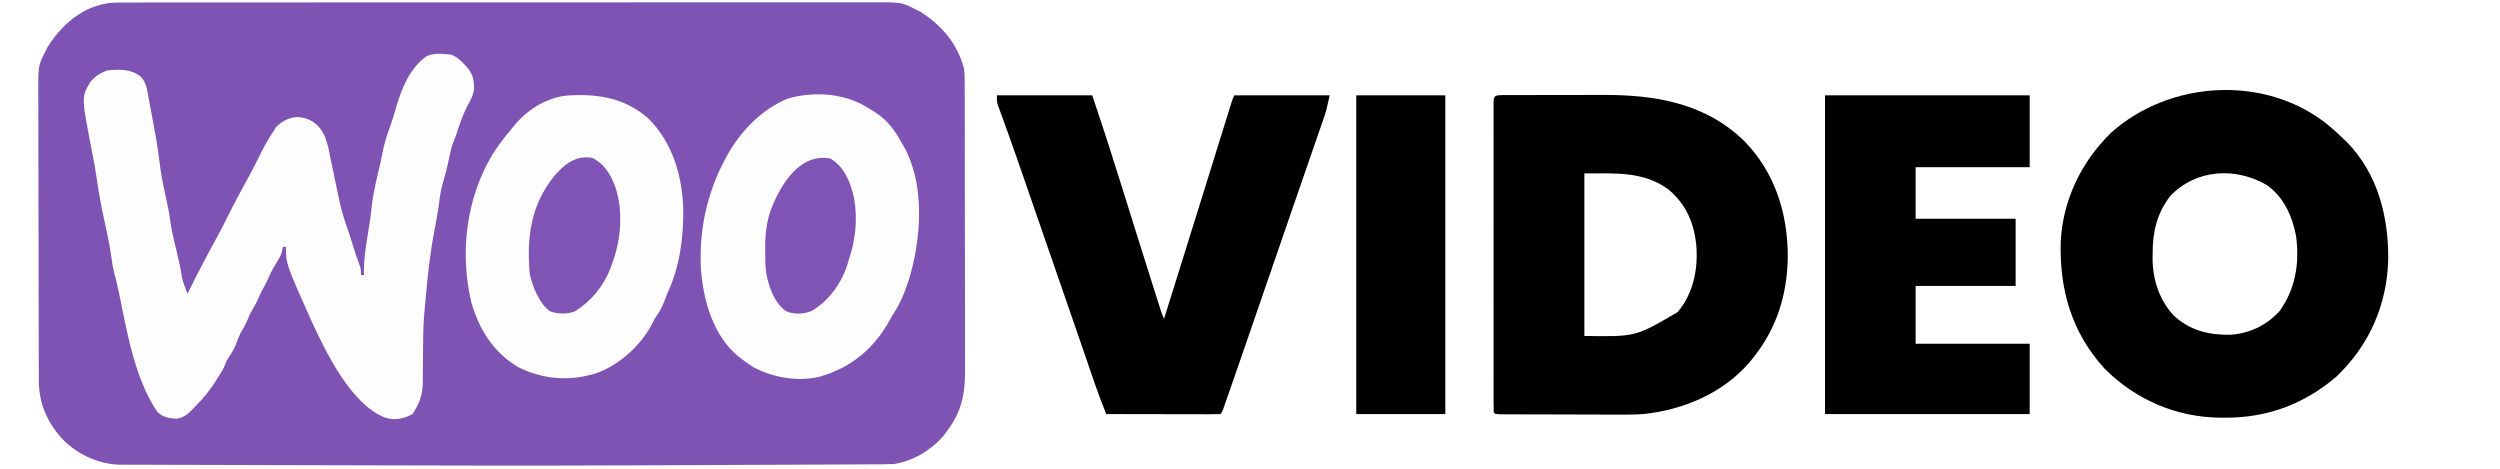
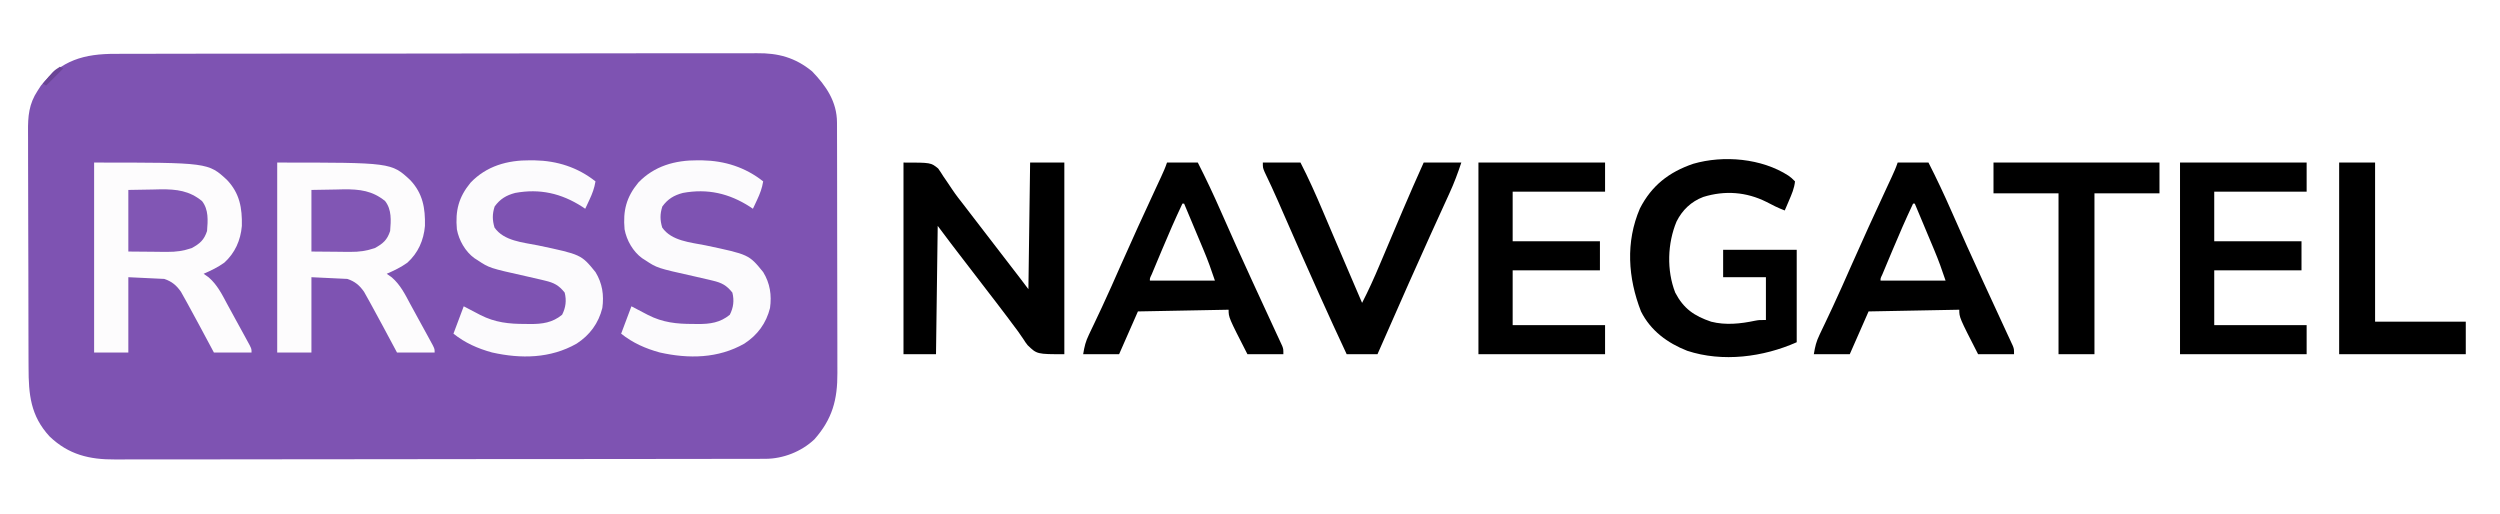
- <svg xmlns="http://www.w3.org/2000/svg" version="1.1" width="1600" height="300">
-   <path d="M0 0 C0.865 -0.005 1.73 -0.009 2.621 -0.014 C5.508 -0.026 8.396 -0.017 11.284 -0.007 C13.379 -0.012 15.474 -0.017 17.57 -0.024 C23.32 -0.038 29.07 -0.034 34.821 -0.027 C41.025 -0.022 47.23 -0.034 53.435 -0.045 C64.885 -0.061 76.335 -0.063 87.785 -0.058 C98.365 -0.054 108.944 -0.054 119.524 -0.06 C120.943 -0.061 122.363 -0.062 123.783 -0.062 C125.922 -0.063 128.062 -0.065 130.201 -0.066 C150.089 -0.076 169.976 -0.081 189.864 -0.073 C190.988 -0.073 190.988 -0.073 192.135 -0.072 C198.222 -0.07 204.308 -0.067 210.394 -0.065 C234.134 -0.055 257.874 -0.063 281.613 -0.086 C308.293 -0.112 334.972 -0.125 361.652 -0.118 C364.497 -0.117 367.343 -0.117 370.188 -0.116 C370.889 -0.116 371.589 -0.116 372.311 -0.115 C382.881 -0.113 393.452 -0.121 404.022 -0.134 C416.045 -0.149 428.068 -0.15 440.091 -0.132 C446.225 -0.124 452.359 -0.122 458.493 -0.137 C464.11 -0.151 469.726 -0.146 475.343 -0.127 C477.374 -0.123 479.404 -0.126 481.434 -0.136 C500.917 -0.229 500.917 -0.229 509.99 4.38 C511.022 4.899 512.055 5.417 513.119 5.951 C526.863 14.731 536.799 26.428 540.99 42.38 C541.373 45.379 541.405 48.327 541.384 51.348 C541.39 52.204 541.396 53.06 541.403 53.942 C541.419 56.786 541.414 59.629 541.41 62.473 C541.417 64.522 541.426 66.571 541.435 68.621 C541.457 74.17 541.46 79.72 541.459 85.27 C541.458 89.912 541.467 94.553 541.475 99.195 C541.495 110.153 541.497 121.11 541.491 132.067 C541.484 143.349 541.507 154.63 541.544 165.912 C541.575 175.617 541.586 185.321 541.582 195.026 C541.58 200.814 541.585 206.602 541.61 212.39 C541.632 217.837 541.63 223.283 541.61 228.73 C541.607 230.721 541.612 232.712 541.626 234.703 C541.73 250.168 539.601 261.721 529.99 274.38 C529.247 275.391 528.505 276.402 527.74 277.443 C519.606 286.706 508.259 293.47 495.99 295.38 C493.198 295.482 490.43 295.535 487.639 295.539 C486.8 295.543 485.961 295.548 485.097 295.553 C482.285 295.569 479.474 295.577 476.663 295.586 C474.645 295.595 472.627 295.605 470.608 295.616 C465.112 295.643 459.615 295.664 454.118 295.684 C448.319 295.706 442.519 295.733 436.72 295.76 C426.932 295.804 417.144 295.845 407.356 295.883 C393.737 295.936 380.119 295.996 366.5 296.057 C356.916 296.1 347.332 296.141 337.747 296.182 C335.467 296.192 333.186 296.201 330.906 296.211 C265.909 296.491 200.913 296.357 135.916 296.145 C133.162 296.136 130.409 296.127 127.655 296.118 C126.629 296.115 126.629 296.115 125.583 296.111 C114.39 296.075 103.196 296.051 92.003 296.03 C80.401 296.008 68.798 295.975 57.196 295.932 C50.724 295.908 44.252 295.889 37.781 295.883 C31.732 295.877 25.684 295.857 19.636 295.826 C17.425 295.817 15.213 295.814 13.002 295.815 C9.977 295.817 6.953 295.8 3.929 295.779 C3.062 295.784 2.196 295.789 1.303 295.794 C-12.217 295.638 -25.337 289.728 -35.057 280.427 C-45.479 269.505 -51.161 256.933 -51.157 241.836 C-51.161 240.99 -51.165 240.143 -51.169 239.27 C-51.18 236.44 -51.184 233.61 -51.187 230.78 C-51.194 228.748 -51.2 226.715 -51.207 224.683 C-51.228 218.016 -51.239 211.348 -51.249 204.681 C-51.253 202.383 -51.257 200.084 -51.261 197.786 C-51.28 186.987 -51.294 176.188 -51.303 165.389 C-51.312 152.937 -51.339 140.485 -51.379 128.033 C-51.409 118.398 -51.424 108.764 -51.427 99.13 C-51.43 93.38 -51.439 87.631 -51.464 81.881 C-51.487 76.469 -51.491 71.058 -51.481 65.646 C-51.481 63.666 -51.487 61.685 -51.501 59.705 C-51.627 40.505 -51.627 40.505 -47.01 31.38 C-46.233 29.832 -46.233 29.832 -45.44 28.251 C-35.13 12.113 -19.768 -0.169 0 0 Z " fill="#7F53B3" transform="translate(76.01033,1.619683)" />
-   <path d="M0 0 C3.296 1.472 5.543 3.383 8 6 C8.513 6.538 9.026 7.075 9.555 7.629 C13.652 12.247 14.471 16.157 14.41 22.148 C13.789 26.47 11.807 29.774 9.727 33.57 C6.722 39.539 4.751 45.889 2.625 52.212 C2.107 53.695 1.519 55.155 0.914 56.605 C-0.189 59.495 -0.774 62.342 -1.375 65.375 C-2.66 71.622 -4.254 77.721 -6.035 83.844 C-7.264 88.608 -7.808 93.478 -8.471 98.346 C-9.116 102.798 -9.952 107.197 -10.802 111.614 C-13.709 126.816 -15.406 141.942 -16.69 157.35 C-16.864 159.4 -17.045 161.449 -17.252 163.496 C-17.891 169.954 -18.146 176.333 -18.176 182.82 C-18.199 184.84 -18.223 186.859 -18.248 188.879 C-18.283 192.01 -18.313 195.141 -18.326 198.272 C-18.341 201.33 -18.382 204.387 -18.426 207.445 C-18.424 208.371 -18.422 209.296 -18.42 210.249 C-18.563 217.937 -20.754 223.631 -25 230 C-30.718 233.088 -35.829 234.115 -42.191 232.414 C-64.538 223.942 -80.807 189.721 -90.239 169.142 C-106 133.822 -106 133.822 -106 123 C-106.66 123 -107.32 123 -108 123 C-108.106 123.724 -108.211 124.449 -108.32 125.195 C-109.06 128.246 -110.184 130.242 -111.875 132.875 C-113.671 135.761 -115.345 138.537 -116.625 141.688 C-117.647 144.149 -118.661 146.229 -120 148.5 C-121.371 150.826 -122.425 152.991 -123.5 155.5 C-124.83 158.602 -126.326 161.356 -128.031 164.25 C-129.176 166.249 -129.176 166.249 -130.5 169.5 C-131.814 172.565 -133.341 175.323 -135.035 178.188 C-136.037 180.069 -136.741 181.924 -137.438 183.938 C-138.754 187.671 -140.605 190.77 -142.816 194.043 C-144.076 195.995 -144.076 195.995 -144.879 198.301 C-146.328 201.789 -148.316 204.851 -150.375 208 C-150.762 208.603 -151.148 209.207 -151.547 209.828 C-155.185 215.444 -159.205 220.319 -164 225 C-164.713 225.781 -164.713 225.781 -165.441 226.578 C-168.68 230.062 -171.163 232.112 -176 233 C-181.129 232.646 -185.191 232.05 -188.676 228.102 C-203.02 206.398 -207.783 176.892 -212.977 151.844 C-213.772 148.009 -214.681 144.223 -215.688 140.438 C-216.718 136.474 -217.374 132.572 -217.898 128.512 C-218.891 121.372 -220.35 114.402 -221.938 107.375 C-223.93 98.336 -225.689 89.343 -226.955 80.174 C-227.793 74.155 -228.884 68.212 -230.062 62.25 C-236.904 27.219 -236.904 27.219 -231.344 17.688 C-228.304 13.87 -224.588 11.529 -220 10 C-212.451 9.37 -205.179 9.069 -199 14 C-195.369 17.729 -194.919 22.082 -194.027 27.016 C-193.859 27.904 -193.69 28.793 -193.516 29.708 C-193.161 31.594 -192.811 33.48 -192.466 35.367 C-191.947 38.2 -191.411 41.03 -190.873 43.859 C-189.327 52.082 -187.877 60.285 -186.91 68.598 C-186.138 75.231 -184.952 81.673 -183.5 88.188 C-180.84 100.481 -180.84 100.481 -180 106.688 C-179.068 113.365 -177.425 119.853 -175.821 126.394 C-174.511 131.755 -173.337 137.083 -172.555 142.551 C-171.732 146.181 -170.352 149.533 -169 153 C-168.515 152.019 -168.031 151.038 -167.531 150.027 C-161.89 138.652 -155.996 127.438 -149.875 116.312 C-147.898 112.703 -146.014 109.063 -144.188 105.375 C-139.326 95.564 -134.164 85.9 -128.875 76.312 C-126.612 72.201 -124.51 68.022 -122.438 63.812 C-119.883 58.67 -117.241 53.74 -114 49 C-113.134 47.639 -113.134 47.639 -112.25 46.25 C-108.462 42.462 -103.998 40.16 -98.59 39.871 C-92.254 40.389 -88.214 42.324 -84.082 47.191 C-79.76 53.055 -78.774 59.869 -77.375 66.875 C-77.079 68.274 -76.781 69.672 -76.481 71.07 C-75.633 75.043 -74.815 79.021 -74 83 C-73.304 86.336 -72.598 89.67 -71.875 93 C-71.724 93.696 -71.573 94.391 -71.417 95.108 C-70.081 101.047 -68.23 106.721 -66.227 112.461 C-65.024 115.932 -63.934 119.42 -62.875 122.938 C-61.786 126.54 -60.632 130.062 -59.25 133.562 C-58 137 -58 137 -58 141 C-57.34 141 -56.68 141 -56 141 C-56.033 140.137 -56.033 140.137 -56.066 139.256 C-56.214 132.128 -55.3 125.394 -54.125 118.375 C-53.749 116.055 -53.376 113.735 -53.004 111.414 C-52.826 110.305 -52.648 109.195 -52.465 108.052 C-51.892 104.29 -51.466 100.533 -51.062 96.75 C-49.978 87.542 -47.742 78.601 -45.59 69.595 C-45.009 67.038 -44.511 64.476 -44.027 61.898 C-43.089 57.112 -41.674 52.597 -40.062 48 C-39.519 46.42 -38.978 44.839 -38.438 43.258 C-38.184 42.516 -37.93 41.773 -37.668 41.009 C-36.884 38.651 -36.213 36.273 -35.562 33.875 C-31.967 21.693 -26.749 8.465 -16 1 C-11.287 -1.357 -5.098 -0.588 0 0 Z " fill="#FEFDFE" transform="translate(289,35)" />
-   <path d="M0 0 C0.782 0 1.563 0.001 2.369 0.001 C3.598 -0.004 3.598 -0.004 4.853 -0.009 C7.585 -0.018 10.318 -0.02 13.05 -0.021 C14.957 -0.025 16.863 -0.028 18.769 -0.031 C22.783 -0.037 26.797 -0.039 30.811 -0.039 C35.907 -0.039 41.002 -0.052 46.098 -0.069 C50.047 -0.081 53.996 -0.083 57.946 -0.082 C59.82 -0.083 61.695 -0.088 63.57 -0.095 C97.124 -0.222 129.002 5.193 153.871 29.397 C173.629 49.643 181.821 75.948 181.736 103.844 C181.364 127.668 174.64 149.439 159.554 168.147 C158.878 168.988 158.201 169.83 157.504 170.697 C140.482 190.706 115.324 201.304 89.554 204.147 C82.095 204.632 74.619 204.523 67.148 204.475 C65.045 204.472 62.942 204.47 60.838 204.469 C56.472 204.465 52.105 204.45 47.738 204.428 C42.131 204.399 36.523 204.389 30.915 204.384 C26.592 204.38 22.268 204.37 17.945 204.358 C15.874 204.353 13.804 204.348 11.734 204.344 C8.862 204.337 5.991 204.324 3.119 204.308 C2.261 204.307 1.403 204.306 0.519 204.304 C-5.331 204.261 -5.331 204.261 -6.446 203.147 C-6.546 200.544 -6.58 197.968 -6.573 195.364 C-6.574 194.539 -6.576 193.714 -6.577 192.864 C-6.581 190.078 -6.578 187.292 -6.575 184.506 C-6.576 182.517 -6.578 180.529 -6.58 178.54 C-6.585 173.123 -6.583 167.706 -6.58 162.288 C-6.577 156.633 -6.58 150.977 -6.581 145.321 C-6.583 135.822 -6.581 126.322 -6.576 116.822 C-6.571 105.822 -6.572 94.822 -6.578 83.822 C-6.582 74.396 -6.583 64.971 -6.58 55.545 C-6.579 49.907 -6.579 44.269 -6.582 38.631 C-6.585 33.332 -6.583 28.033 -6.577 22.735 C-6.576 20.784 -6.576 18.833 -6.578 16.882 C-6.581 14.231 -6.578 11.58 -6.573 8.929 C-6.575 8.146 -6.577 7.364 -6.579 6.558 C-6.556 0.257 -6.299 0.038 0 0 Z M51.554 50.147 C51.554 84.467 51.554 118.787 51.554 154.147 C84.404 154.687 84.404 154.687 111.293 138.838 C121.392 126.82 124.456 111.188 123.16 95.848 C121.66 81.539 116.547 69.798 105.367 60.397 C89.258 48.609 71.148 50.147 51.554 50.147 Z " fill="#000000" transform="translate(962.4456,60.85336)" />
-   <path d="M0 0 C3.457 2.883 6.765 5.87 10 9 C10.75 9.724 11.5 10.449 12.273 11.195 C31.78 31.386 38.689 58.62 38.472 85.982 C37.72 114.875 26.499 140.729 5.527 160.816 C-14.918 178.481 -38.817 187.442 -65.812 187.312 C-67.665 187.304 -67.665 187.304 -69.554 187.295 C-97.466 186.924 -123.193 175.772 -143 156 C-164.15 132.854 -171.994 105.392 -171.132 74.71 C-169.836 48.066 -157.976 23.622 -139 5 C-101.129 -28.845 -39.894 -32.301 0 0 Z M-101.113 45.535 C-109.648 56.685 -112.358 68.626 -112.312 82.375 C-112.329 83.339 -112.345 84.303 -112.361 85.297 C-112.37 98.684 -108.08 111.936 -98.875 121.875 C-88.438 131.557 -76.336 134.478 -62.5 134.254 C-50.06 133.351 -39.371 128.227 -31 119 C-20.816 104.699 -18.288 88.606 -20.461 71.336 C-22.865 58.581 -28.282 46.092 -39.23 38.441 C-59.329 26.784 -84.67 28.157 -101.113 45.535 Z " fill="#000000" transform="translate(1490,80)" />
-   <path d="M0 0 C20.13 0 40.26 0 61 0 C68.256 21.343 75.111 42.791 81.812 64.312 C82.027 65.003 82.242 65.693 82.464 66.404 C83.115 68.496 83.767 70.588 84.418 72.68 C85.067 74.762 85.715 76.844 86.363 78.926 C86.792 80.305 87.222 81.683 87.651 83.062 C91.788 96.346 95.971 109.616 100.188 122.875 C100.632 124.275 100.632 124.275 101.085 125.704 C101.902 128.28 102.722 130.855 103.543 133.43 C103.781 134.179 104.018 134.927 104.263 135.699 C105.443 139.424 105.443 139.424 107 143 C109.393 135.346 111.786 127.692 114.179 120.038 C115.059 117.224 115.939 114.409 116.819 111.595 C122.157 94.522 127.486 77.447 132.8 60.367 C133.631 57.693 134.463 55.019 135.296 52.346 C135.568 51.471 135.84 50.597 136.12 49.696 C136.666 47.942 137.212 46.188 137.758 44.434 C139.375 39.238 140.991 34.041 142.605 28.844 C143.616 25.592 144.628 22.34 145.64 19.088 C146.114 17.567 146.586 16.045 147.059 14.523 C147.704 12.441 148.352 10.36 149.001 8.28 C149.365 7.109 149.728 5.939 150.103 4.733 C151 2 151 2 152 0 C172.13 0 192.26 0 213 0 C210.75 10.125 210.75 10.125 209.087 14.929 C208.713 16.015 208.34 17.101 207.955 18.22 C207.551 19.38 207.147 20.54 206.73 21.734 C206.302 22.976 205.874 24.217 205.433 25.496 C204.267 28.877 203.095 32.255 201.922 35.634 C200.679 39.215 199.443 42.798 198.206 46.381 C196.41 51.579 194.613 56.778 192.814 61.975 C189.712 70.934 186.622 79.897 183.539 88.863 C183.321 89.498 183.103 90.133 182.878 90.786 C181.788 93.957 180.697 97.127 179.607 100.298 C172.666 120.48 165.709 140.657 158.745 160.831 C157.928 163.198 157.111 165.565 156.294 167.933 C149.166 188.596 149.166 188.596 146.031 197.473 C145.655 198.539 145.28 199.605 144.893 200.703 C144 203 144 203 143 204 C140.73 204.094 138.457 204.117 136.185 204.114 C135.117 204.114 135.117 204.114 134.027 204.114 C131.663 204.113 129.298 204.105 126.934 204.098 C125.298 204.096 123.663 204.094 122.028 204.093 C117.716 204.09 113.403 204.08 109.091 204.069 C104.694 204.058 100.297 204.054 95.9 204.049 C87.267 204.038 78.633 204.021 70 204 C67.129 197.013 64.533 189.965 62.086 182.82 C61.719 181.756 61.352 180.691 60.974 179.594 C59.772 176.105 58.574 172.615 57.375 169.125 C56.526 166.658 55.676 164.192 54.826 161.725 C53.514 157.917 52.203 154.109 50.892 150.301 C46.589 137.799 42.265 125.305 37.938 112.812 C36.456 108.534 34.974 104.255 33.492 99.977 C33.125 98.918 32.759 97.859 32.381 96.768 C30.068 90.088 27.758 83.407 25.45 76.725 C23.874 72.163 22.298 67.602 20.721 63.04 C19.954 60.821 19.188 58.602 18.421 56.382 C14.801 45.902 11.173 35.425 7.426 24.988 C7.159 24.243 6.892 23.499 6.617 22.731 C5.419 19.392 4.214 16.056 2.994 12.725 C2.591 11.609 2.189 10.493 1.773 9.344 C1.427 8.397 1.081 7.45 0.724 6.475 C0 4 0 4 0 0 Z " fill="#000000" transform="translate(638,61)" />
-   <path d="M0 0 C43.23 0 86.46 0 131 0 C131 15.18 131 30.36 131 46 C106.91 46 82.82 46 58 46 C58 56.89 58 67.78 58 79 C79.12 79 100.24 79 122 79 C122 93.19 122 107.38 122 122 C100.88 122 79.76 122 58 122 C58 134.21 58 146.42 58 159 C82.09 159 106.18 159 131 159 C131 173.85 131 188.7 131 204 C87.77 204 44.54 204 0 204 C0 136.68 0 69.36 0 0 Z " fill="#000000" transform="translate(1168,61)" />
-   <path d="M0 0 C1.257 0.746 1.257 0.746 2.539 1.508 C11.332 6.839 16.099 14.094 21 23 C21.486 23.852 21.972 24.704 22.473 25.582 C35.109 50.12 32.474 83.681 24.589 109.281 C21.928 117.488 18.937 124.872 14 132 C13.402 133.114 12.804 134.227 12.188 135.375 C1.853 153.514 -12.046 165.038 -32 171 C-46.042 174.471 -61.661 171.798 -74.406 165.25 C-77.048 163.602 -79.536 161.902 -82 160 C-83.265 159.035 -83.265 159.035 -84.555 158.051 C-100.358 144.797 -106.465 123.554 -108.298 103.782 C-109.937 78.636 -104.888 54.216 -93 32 C-92.678 31.391 -92.356 30.782 -92.024 30.155 C-83.324 14.288 -69.576 -0.221 -52.562 -7 C-35.169 -11.882 -14.951 -10.27 0 0 Z " fill="#FEFDFE" transform="translate(557,70)" />
-   <path d="M0 0 C15.904 15.261 22.364 37.233 22.917 58.825 C23.084 77.423 20.587 95.794 12.625 112.688 C11.905 114.537 11.195 116.391 10.5 118.25 C8.961 122.101 7.015 125.283 4.625 128.688 C3.934 130.061 3.247 131.436 2.562 132.812 C-4.958 146.553 -19.135 159.247 -34.062 163.938 C-50.642 168.782 -66.713 167.441 -82.336 159.863 C-98.378 150.613 -107.829 135.512 -112.75 118.062 C-120.251 86.334 -116.027 51.178 -98.893 23.082 C-95.45 17.614 -91.567 12.603 -87.375 7.688 C-86.937 7.128 -86.498 6.569 -86.047 5.992 C-77.836 -4.464 -65.67 -12.342 -52.336 -14.102 C-32.834 -15.491 -15.425 -13.145 0 0 Z " fill="#FEFDFE" transform="translate(414.375,75.3125)" />
-   <path d="M0 0 C18.81 0 37.62 0 57 0 C57 67.32 57 134.64 57 204 C38.19 204 19.38 204 0 204 C0 136.68 0 69.36 0 0 Z " fill="#000000" transform="translate(868,61)" />
-   <path d="M0 0 C8.191 4.095 12.125 11.187 15.089 19.488 C19.83 34.56 18.443 52.325 13 67 C12.626 68.074 12.252 69.148 11.867 70.254 C7.512 81.775 -0.443 91.6 -10.938 98.223 C-15.935 100.106 -22.116 100.125 -27.094 98.184 C-33.864 93.275 -38.395 81.974 -40 74 C-41.945 50.754 -39.316 30.489 -24.387 11.766 C-17.743 4.068 -10.624 -1.701 0 0 Z " fill="#8054B4" transform="translate(379,101)" />
-   <path d="M0 0 C9.04 5.563 12.549 14.918 14.944 24.839 C17.487 38.546 16.015 52.432 11.438 65.5 C11.137 66.491 10.837 67.483 10.527 68.504 C6.757 80.239 -1.492 91.326 -12.258 97.609 C-17.53 99.647 -23.458 99.871 -28.676 97.566 C-36.149 91.982 -39.566 82.066 -41.194 73.221 C-41.833 68.5 -41.851 63.82 -41.812 59.062 C-41.82 58.103 -41.828 57.143 -41.836 56.154 C-41.81 46.481 -40.506 37.413 -36.5 28.562 C-36.198 27.887 -35.897 27.212 -35.586 26.516 C-28.911 12.217 -17.459 -3.407 0 0 Z " fill="#8054B4" transform="translate(531.5625,101.5)" />
+ <svg xmlns="http://www.w3.org/2000/svg" version="1.1" width="1461" height="300">
+   <path d="M0 0 C1.674 -0.007 3.348 -0.015 5.023 -0.025 C9.6 -0.048 14.177 -0.045 18.754 -0.039 C23.7 -0.036 28.645 -0.056 33.591 -0.073 C43.271 -0.102 52.951 -0.11 62.631 -0.108 C70.501 -0.107 78.372 -0.113 86.242 -0.124 C111.005 -0.157 135.768 -0.166 160.53 -0.157 C180.049 -0.151 199.568 -0.181 219.086 -0.228 C239.145 -0.277 259.203 -0.299 279.261 -0.293 C290.515 -0.291 301.77 -0.299 313.025 -0.334 C322.606 -0.364 332.187 -0.37 341.769 -0.344 C346.654 -0.332 351.538 -0.331 356.423 -0.36 C360.902 -0.387 365.38 -0.381 369.86 -0.349 C371.473 -0.344 373.086 -0.35 374.699 -0.369 C387.142 -0.507 397.069 2.144 406.921 10.196 C415.195 18.749 421.469 27.982 421.499 40.162 C421.503 41.178 421.503 41.178 421.508 42.214 C421.516 44.49 421.518 46.765 421.519 49.04 C421.524 50.67 421.529 52.299 421.534 53.929 C421.547 58.361 421.554 62.793 421.558 67.225 C421.561 69.996 421.565 72.767 421.57 75.538 C421.583 84.212 421.593 92.886 421.597 101.561 C421.601 111.564 421.619 121.567 421.648 131.57 C421.67 139.307 421.68 147.044 421.681 154.781 C421.682 159.399 421.688 164.017 421.706 168.635 C421.722 172.984 421.724 177.333 421.716 181.683 C421.715 183.274 421.719 184.864 421.729 186.455 C421.821 202.039 418.809 213.381 408.296 225.278 C400.674 232.483 389.968 236.647 379.637 236.662 C378.62 236.666 378.62 236.666 377.582 236.669 C375.299 236.676 373.017 236.676 370.734 236.675 C369.085 236.679 367.436 236.682 365.787 236.686 C361.248 236.696 356.708 236.7 352.168 236.703 C347.275 236.707 342.382 236.716 337.488 236.725 C325.666 236.745 313.844 236.755 302.022 236.764 C296.455 236.768 290.888 236.774 285.321 236.779 C266.814 236.796 248.307 236.81 229.8 236.818 C224.996 236.819 220.193 236.821 215.39 236.823 C214.196 236.824 213.002 236.824 211.772 236.825 C192.436 236.833 173.1 236.858 153.763 236.891 C133.911 236.924 114.059 236.942 94.207 236.945 C83.06 236.947 71.914 236.956 60.768 236.982 C51.275 237.003 41.781 237.011 32.288 237.002 C27.446 236.997 22.604 236.999 17.762 237.018 C13.324 237.036 8.887 237.035 4.449 237.02 C2.849 237.017 1.248 237.021 -0.352 237.033 C-15.326 237.138 -27.519 234.259 -38.642 223.614 C-49.809 211.533 -50.944 199.076 -50.948 183.243 C-50.956 181.603 -50.964 179.963 -50.974 178.322 C-50.995 173.889 -51.004 169.455 -51.009 165.021 C-51.013 162.246 -51.019 159.472 -51.026 156.697 C-51.051 147.005 -51.064 137.313 -51.067 127.621 C-51.071 118.606 -51.101 109.591 -51.143 100.575 C-51.178 92.817 -51.193 85.059 -51.194 77.301 C-51.194 72.675 -51.203 68.049 -51.232 63.423 C-51.258 59.072 -51.26 54.721 -51.244 50.37 C-51.242 48.779 -51.249 47.189 -51.265 45.598 C-51.351 36.514 -50.784 29.282 -45.642 21.528 C-44.708 20.084 -44.708 20.084 -43.755 18.61 C-31.924 3.7 -18.445 -0.087 0 0 Z " fill="#7E53B2" transform="translate(67.64192,31.47188)" />
+   <path d="M0 0 C66.708 0 66.708 0 77.75 10.25 C85.098 18.051 86.572 26.59 86.34 37.031 C85.621 45.43 82.346 52.846 76.047 58.531 C72.3 61.22 68.215 63.159 64 65 C64.99 65.701 65.98 66.403 67 67.125 C71.937 71.413 74.686 76.907 77.712 82.595 C79.251 85.469 80.825 88.324 82.398 91.18 C83.6 93.369 84.8 95.559 86 97.75 C86.589 98.822 87.177 99.895 87.784 101 C88.329 102.005 88.875 103.011 89.438 104.047 C89.931 104.953 90.425 105.859 90.934 106.792 C92 109 92 109 92 111 C84.74 111 77.48 111 70 111 C69.071 109.262 68.141 107.525 67.184 105.734 C66.257 104.006 65.33 102.278 64.403 100.551 C63.464 98.8 62.528 97.049 61.592 95.297 C59.744 91.856 57.878 88.425 56 85 C55.389 83.879 54.778 82.758 54.149 81.604 C53.257 80.013 53.257 80.013 52.348 78.391 C51.823 77.447 51.299 76.504 50.758 75.532 C48.122 71.735 45.386 69.462 41 68 C34.07 67.67 27.14 67.34 20 67 C20 81.52 20 96.04 20 111 C13.4 111 6.8 111 0 111 C0 74.37 0 37.74 0 0 Z " fill="#FDFCFD" transform="translate(162,95)" />
+   <path d="M0 0 C66.708 0 66.708 0 77.75 10.25 C85.098 18.051 86.572 26.59 86.34 37.031 C85.621 45.43 82.346 52.846 76.047 58.531 C72.3 61.22 68.215 63.159 64 65 C64.99 65.701 65.98 66.403 67 67.125 C71.937 71.413 74.686 76.907 77.712 82.595 C79.251 85.469 80.825 88.324 82.398 91.18 C83.6 93.369 84.8 95.559 86 97.75 C86.589 98.822 87.177 99.895 87.784 101 C88.329 102.005 88.875 103.011 89.438 104.047 C89.931 104.953 90.425 105.859 90.934 106.792 C92 109 92 109 92 111 C84.74 111 77.48 111 70 111 C69.071 109.262 68.141 107.525 67.184 105.734 C66.257 104.006 65.33 102.278 64.403 100.551 C63.464 98.8 62.528 97.049 61.592 95.297 C59.744 91.856 57.878 88.425 56 85 C55.389 83.879 54.778 82.758 54.149 81.604 C53.257 80.013 53.257 80.013 52.348 78.391 C51.823 77.447 51.299 76.504 50.758 75.532 C48.122 71.735 45.386 69.462 41 68 C34.07 67.67 27.14 67.34 20 67 C20 81.52 20 96.04 20 111 C13.4 111 6.8 111 0 111 C0 74.37 0 37.74 0 0 Z " fill="#FDFCFD" transform="translate(55,95)" />
+   <path d="M0 0 C16 0 16 0 20.273 3.48 C21.361 5.013 22.394 6.585 23.375 8.188 C23.942 9.009 24.509 9.83 25.093 10.677 C26.233 12.329 27.354 13.995 28.454 15.675 C30.565 18.849 32.887 21.825 35.25 24.812 C36.834 26.875 38.417 28.937 40 31 C41.666 33.167 43.333 35.334 45 37.5 C45.833 38.583 46.667 39.667 47.5 40.75 C47.913 41.286 48.325 41.822 48.75 42.375 C50 44 51.25 45.625 52.5 47.25 C52.913 47.787 53.326 48.324 53.752 48.877 C54.579 49.953 55.407 51.029 56.235 52.105 C58.404 54.926 60.575 57.747 62.746 60.566 C63.197 61.152 63.647 61.737 64.111 62.34 C65.364 63.968 66.618 65.595 67.871 67.223 C69.595 69.471 71.3 71.734 73 74 C73.33 49.58 73.66 25.16 74 0 C80.6 0 87.2 0 94 0 C94 36.96 94 73.92 94 112 C78 112 78 112 72.562 106.75 C71.192 104.969 71.192 104.969 70.223 103.418 C68.129 100.177 65.851 97.125 63.5 94.062 C62.767 93.073 62.033 92.082 61.277 91.062 C58.904 87.871 56.492 84.712 54.062 81.562 C53.644 81.02 53.225 80.477 52.794 79.917 C51.947 78.819 51.1 77.721 50.253 76.624 C44.235 68.825 38.237 61.01 32.25 53.188 C31.719 52.494 31.188 51.801 30.641 51.087 C29.868 50.075 29.868 50.075 29.078 49.043 C28.629 48.455 28.179 47.868 27.716 47.262 C25.13 43.852 22.568 40.424 20 37 C19.67 61.75 19.34 86.5 19 112 C12.73 112 6.46 112 0 112 C0 75.04 0 38.08 0 0 Z " fill="#000000" transform="translate(528,95)" />
+   <path d="M0 0 C1.855 1.367 1.855 1.367 3.855 3.367 C3.464 7.429 1.89 10.954 0.293 14.68 C-0.162 15.748 -0.617 16.817 -1.086 17.918 C-1.61 19.13 -1.61 19.13 -2.145 20.367 C-5.874 18.954 -9.317 17.244 -12.832 15.367 C-24.57 9.491 -37.153 8.56 -49.742 12.461 C-56.795 15.122 -62.029 20.128 -65.375 26.832 C-70.698 39.612 -71.201 55.367 -66.145 68.367 C-61.218 77.782 -55.055 82.005 -45.145 85.367 C-36.728 87.516 -27.946 86.584 -19.555 84.805 C-17.145 84.367 -17.145 84.367 -13.145 84.367 C-13.145 76.117 -13.145 67.867 -13.145 59.367 C-21.395 59.367 -29.645 59.367 -38.145 59.367 C-38.145 54.087 -38.145 48.807 -38.145 43.367 C-23.955 43.367 -9.765 43.367 4.855 43.367 C4.855 61.187 4.855 79.007 4.855 97.367 C-14.677 106.048 -38.446 109.189 -59.145 102.367 C-70.673 97.854 -80.52 90.616 -86.145 79.367 C-93.773 59.81 -95.211 38.802 -86.789 19.215 C-79.926 5.802 -69.846 -2.034 -55.652 -6.906 C-37.843 -12.066 -15.604 -10.089 0 0 Z " fill="#000000" transform="translate(1045.145,102.6328)" />
+   <path d="M0 0 C5.94 0 11.88 0 18 0 C22.755 9.333 27.19 18.736 31.394 28.327 C37.423 42.071 43.593 55.746 49.875 69.375 C50.592 70.933 51.309 72.491 52.027 74.049 C54.585 79.603 57.145 85.157 59.716 90.705 C61.17 93.843 62.617 96.984 64.062 100.125 C64.68 101.448 64.68 101.448 65.31 102.798 C65.673 103.589 66.036 104.38 66.41 105.195 C66.876 106.201 66.876 106.201 67.352 107.227 C68 109 68 109 68 112 C61.07 112 54.14 112 47 112 C36 90.512 36 90.512 36 86 C18.51 86.33 1.02 86.66 -17 87 C-20.63 95.25 -24.26 103.5 -28 112 C-34.93 112 -41.86 112 -49 112 C-48.212 107.274 -47.595 104.671 -45.621 100.555 C-45.121 99.497 -44.62 98.44 -44.105 97.35 C-43.279 95.63 -43.279 95.63 -42.438 93.875 C-41.237 91.34 -40.044 88.801 -38.852 86.262 C-38.381 85.261 -38.381 85.261 -37.902 84.241 C-34.249 76.444 -30.785 68.565 -27.312 60.688 C-20.601 45.48 -13.683 30.374 -6.675 15.302 C-6.303 14.5 -5.931 13.698 -5.547 12.872 C-4.849 11.37 -4.15 9.868 -3.449 8.367 C-2.164 5.601 -0.966 2.897 0 0 Z M9 24 C4.774 32.969 0.811 42.022 -3.007 51.17 C-3.892 53.291 -4.782 55.409 -5.672 57.527 C-6.237 58.877 -6.802 60.228 -7.367 61.578 C-7.874 62.789 -8.38 64 -8.902 65.247 C-10.062 67.661 -10.062 67.661 -10 69 C2.54 69 15.08 69 28 69 C25.982 62.945 23.897 57.105 21.426 51.246 C21.097 50.46 20.768 49.673 20.43 48.863 C19.394 46.387 18.353 43.912 17.312 41.438 C16.603 39.744 15.894 38.051 15.186 36.357 C13.46 32.237 11.731 28.118 10 24 C9.67 24 9.34 24 9 24 Z " fill="#000000" transform="translate(1109,95)" />
+   <path d="M0 0 C5.94 0 11.88 0 18 0 C22.755 9.333 27.19 18.736 31.394 28.327 C37.423 42.071 43.593 55.746 49.875 69.375 C50.592 70.933 51.309 72.491 52.027 74.049 C54.585 79.603 57.145 85.157 59.716 90.705 C61.17 93.843 62.617 96.984 64.062 100.125 C64.68 101.448 64.68 101.448 65.31 102.798 C65.673 103.589 66.036 104.38 66.41 105.195 C66.876 106.201 66.876 106.201 67.352 107.227 C68 109 68 109 68 112 C61.07 112 54.14 112 47 112 C36 90.512 36 90.512 36 86 C18.51 86.33 1.02 86.66 -17 87 C-20.63 95.25 -24.26 103.5 -28 112 C-34.93 112 -41.86 112 -49 112 C-48.212 107.274 -47.595 104.671 -45.621 100.555 C-45.121 99.497 -44.62 98.44 -44.105 97.35 C-43.279 95.63 -43.279 95.63 -42.438 93.875 C-41.237 91.34 -40.044 88.801 -38.852 86.262 C-38.381 85.261 -38.381 85.261 -37.902 84.241 C-34.249 76.444 -30.785 68.565 -27.312 60.688 C-20.601 45.48 -13.683 30.374 -6.675 15.302 C-6.303 14.5 -5.931 13.698 -5.547 12.872 C-4.849 11.37 -4.15 9.868 -3.449 8.367 C-2.164 5.601 -0.966 2.897 0 0 Z M9 24 C4.774 32.969 0.811 42.022 -3.007 51.17 C-3.892 53.291 -4.782 55.409 -5.672 57.527 C-6.237 58.877 -6.802 60.228 -7.367 61.578 C-7.874 62.789 -8.38 64 -8.902 65.247 C-10.062 67.661 -10.062 67.661 -10 69 C2.54 69 15.08 69 28 69 C25.982 62.945 23.897 57.105 21.426 51.246 C21.097 50.46 20.768 49.673 20.43 48.863 C19.394 46.387 18.353 43.912 17.312 41.438 C16.603 39.744 15.894 38.051 15.186 36.357 C13.46 32.237 11.731 28.118 10 24 C9.67 24 9.34 24 9 24 Z " fill="#000000" transform="translate(682,95)" />
+   <path d="M0 0 C24.42 0 48.84 0 74 0 C74 5.61 74 11.22 74 17 C56.18 17 38.36 17 20 17 C20 26.57 20 36.14 20 46 C36.83 46 53.66 46 71 46 C71 51.61 71 57.22 71 63 C54.17 63 37.34 63 20 63 C20 73.56 20 84.12 20 95 C37.82 95 55.64 95 74 95 C74 100.61 74 106.22 74 112 C49.58 112 25.16 112 0 112 C0 75.04 0 38.08 0 0 Z " fill="#000000" transform="translate(1274,95)" />
+   <path d="M0 0 C24.42 0 48.84 0 74 0 C74 5.61 74 11.22 74 17 C56.18 17 38.36 17 20 17 C20 26.57 20 36.14 20 46 C36.83 46 53.66 46 71 46 C71 51.61 71 57.22 71 63 C54.17 63 37.34 63 20 63 C20 73.56 20 84.12 20 95 C37.82 95 55.64 95 74 95 C74 100.61 74 106.22 74 112 C49.58 112 25.16 112 0 112 C0 75.04 0 38.08 0 0 Z " fill="#000000" transform="translate(864,95)" />
+   <path d="M0 0 C0.881 0.006 1.762 0.011 2.67 0.017 C15.797 0.261 27.84 4.063 38.25 12.312 C37.622 16.262 36.385 19.511 34.688 23.125 C34.232 24.101 33.777 25.077 33.309 26.082 C32.785 27.186 32.785 27.186 32.25 28.312 C31.679 27.926 31.108 27.539 30.52 27.141 C18.273 19.275 5.707 16.41 -8.688 19.062 C-13.883 20.435 -17.508 22.589 -20.688 27 C-22.1 31.405 -22.061 34.878 -20.75 39.312 C-15.3 47.146 -4.25 47.936 4.5 49.688 C29.905 55.062 29.905 55.062 38.25 65.312 C42.263 71.876 43.301 78.74 42.25 86.312 C40.013 95.247 34.951 102.11 27.25 107.125 C11.943 115.847 -5.332 116.084 -22.203 112.293 C-30.61 109.969 -37.918 106.747 -44.75 101.312 C-42.77 96.032 -40.79 90.752 -38.75 85.312 C-31.312 89.188 -31.312 89.188 -29.03 90.398 C-20.408 94.795 -12.278 95.658 -2.688 95.625 C-1.746 95.641 -0.804 95.657 0.166 95.674 C7.221 95.679 13.127 94.889 18.75 90.25 C20.887 86.064 21.404 81.9 20.25 77.312 C16.862 73.036 14.001 71.542 8.75 70.312 C8.115 70.156 7.48 70 6.825 69.84 C3.779 69.099 0.721 68.418 -2.338 67.735 C-23.724 62.957 -23.724 62.957 -30.75 58.312 C-31.325 57.946 -31.9 57.58 -32.492 57.203 C-37.83 53.326 -41.557 46.776 -42.75 40.312 C-43.726 29.395 -41.735 21.556 -34.75 13.062 C-25.393 3.258 -13.169 -0.088 0 0 Z " fill="#FCFBFD" transform="translate(407.75,93.6875)" />
+   <path d="M0 0 C0.881 0.006 1.762 0.011 2.67 0.017 C15.797 0.261 27.84 4.063 38.25 12.312 C37.622 16.262 36.385 19.511 34.688 23.125 C34.232 24.101 33.777 25.077 33.309 26.082 C32.785 27.186 32.785 27.186 32.25 28.312 C31.679 27.926 31.108 27.539 30.52 27.141 C18.273 19.275 5.707 16.41 -8.688 19.062 C-13.883 20.435 -17.508 22.589 -20.688 27 C-22.1 31.405 -22.061 34.878 -20.75 39.312 C-15.3 47.146 -4.25 47.936 4.5 49.688 C29.905 55.062 29.905 55.062 38.25 65.312 C42.263 71.876 43.301 78.74 42.25 86.312 C40.013 95.247 34.951 102.11 27.25 107.125 C11.943 115.847 -5.332 116.084 -22.203 112.293 C-30.61 109.969 -37.918 106.747 -44.75 101.312 C-42.77 96.032 -40.79 90.752 -38.75 85.312 C-31.312 89.188 -31.312 89.188 -29.03 90.398 C-20.408 94.795 -12.278 95.658 -2.688 95.625 C-1.746 95.641 -0.804 95.657 0.166 95.674 C7.221 95.679 13.127 94.889 18.75 90.25 C20.887 86.064 21.404 81.9 20.25 77.312 C16.862 73.036 14.001 71.542 8.75 70.312 C8.115 70.156 7.48 70 6.825 69.84 C3.779 69.099 0.721 68.418 -2.338 67.735 C-23.724 62.957 -23.724 62.957 -30.75 58.312 C-31.325 57.946 -31.9 57.58 -32.492 57.203 C-37.83 53.326 -41.557 46.776 -42.75 40.312 C-43.726 29.395 -41.735 21.556 -34.75 13.062 C-25.393 3.258 -13.169 -0.088 0 0 Z " fill="#FCFBFD" transform="translate(309.75,93.6875)" />
+   <path d="M0 0 C7.26 0 14.52 0 22 0 C26.729 9.205 30.904 18.539 34.938 28.062 C35.582 29.577 36.228 31.092 36.873 32.607 C38.222 35.771 39.568 38.935 40.914 42.101 C44.07 49.519 47.25 56.927 50.428 64.335 C52.035 68.081 53.641 71.828 55.246 75.574 C55.784 76.83 56.323 78.086 56.861 79.343 C57.237 80.219 57.613 81.096 58 82 C61.749 74.746 65.068 67.367 68.238 59.844 C68.723 58.702 69.207 57.56 69.706 56.384 C71.245 52.757 72.779 49.129 74.312 45.5 C76.327 40.739 78.344 35.978 80.363 31.219 C80.847 30.077 81.331 28.936 81.83 27.76 C85.784 18.459 89.86 9.22 94 0 C101.26 0 108.52 0 116 0 C113.942 6.173 111.817 11.935 109.113 17.801 C108.739 18.623 108.365 19.444 107.98 20.291 C107.178 22.052 106.374 23.812 105.568 25.571 C103.417 30.267 101.282 34.97 99.145 39.672 C98.711 40.625 98.277 41.578 97.83 42.56 C93.671 51.705 89.574 60.878 85.5 70.062 C85.011 71.165 85.011 71.165 84.511 72.29 C78.645 85.514 72.811 98.752 67 112 C61.06 112 55.12 112 49 112 C43.799 100.917 38.708 89.79 33.688 78.625 C33.115 77.353 33.115 77.353 32.531 76.056 C25.595 60.643 18.775 45.182 12.014 29.692 C11.307 28.072 10.599 26.452 9.891 24.832 C9.389 23.682 9.389 23.682 8.877 22.509 C6.367 16.777 3.737 11.113 1.022 5.475 C0 3 0 3 0 0 Z " fill="#000000" transform="translate(738,95)" />
+   <path d="M0 0 C32.01 0 64.02 0 97 0 C97 5.94 97 11.88 97 18 C84.46 18 71.92 18 59 18 C59 49.02 59 80.04 59 112 C52.07 112 45.14 112 38 112 C38 80.98 38 49.96 38 18 C25.46 18 12.92 18 0 18 C0 12.06 0 6.12 0 0 Z " fill="#000000" transform="translate(1165,95)" />
+   <path d="M0 0 C6.93 0 13.86 0 21 0 C21 30.69 21 61.38 21 93 C38.49 93 55.98 93 74 93 C74 99.27 74 105.54 74 112 C49.58 112 25.16 112 0 112 C0 75.04 0 38.08 0 0 Z " fill="#000000" transform="translate(1367,95)" />
+   <path d="M0 0 C4.744 -0.083 9.488 -0.165 14.375 -0.25 C15.85 -0.286 17.325 -0.323 18.845 -0.36 C28.235 -0.439 35.651 0.45 43.062 6.5 C47.002 11.583 46.485 17.81 46 24 C44.282 29.25 41.824 31.402 37 34 C32.107 35.652 27.907 36.24 22.754 36.195 C21.553 36.19 20.353 36.185 19.115 36.18 C17.613 36.162 16.111 36.144 14.562 36.125 C9.757 36.084 4.951 36.042 0 36 C0 24.12 0 12.24 0 0 Z " fill="#8156B4" transform="translate(182,111)" />
+   <path d="M0 0 C4.744 -0.083 9.488 -0.165 14.375 -0.25 C15.85 -0.286 17.325 -0.323 18.845 -0.36 C28.235 -0.439 35.651 0.45 43.062 6.5 C47.002 11.583 46.485 17.81 46 24 C44.282 29.25 41.824 31.402 37 34 C32.107 35.652 27.907 36.24 22.754 36.195 C21.553 36.19 20.353 36.185 19.115 36.18 C17.613 36.162 16.111 36.144 14.562 36.125 C9.757 36.084 4.951 36.042 0 36 C0 24.12 0 12.24 0 0 Z " fill="#8156B4" transform="translate(75,111)" />
+   <path d="M0 0 C0.66 0.33 1.32 0.66 2 1 C-1.3 4.3 -4.6 7.6 -8 11 C-8.66 10.67 -9.32 10.34 -10 10 C-3.85 2.517 -3.85 2.517 0 0 Z " fill="#6B4596" transform="translate(35,39)" />
</svg>
